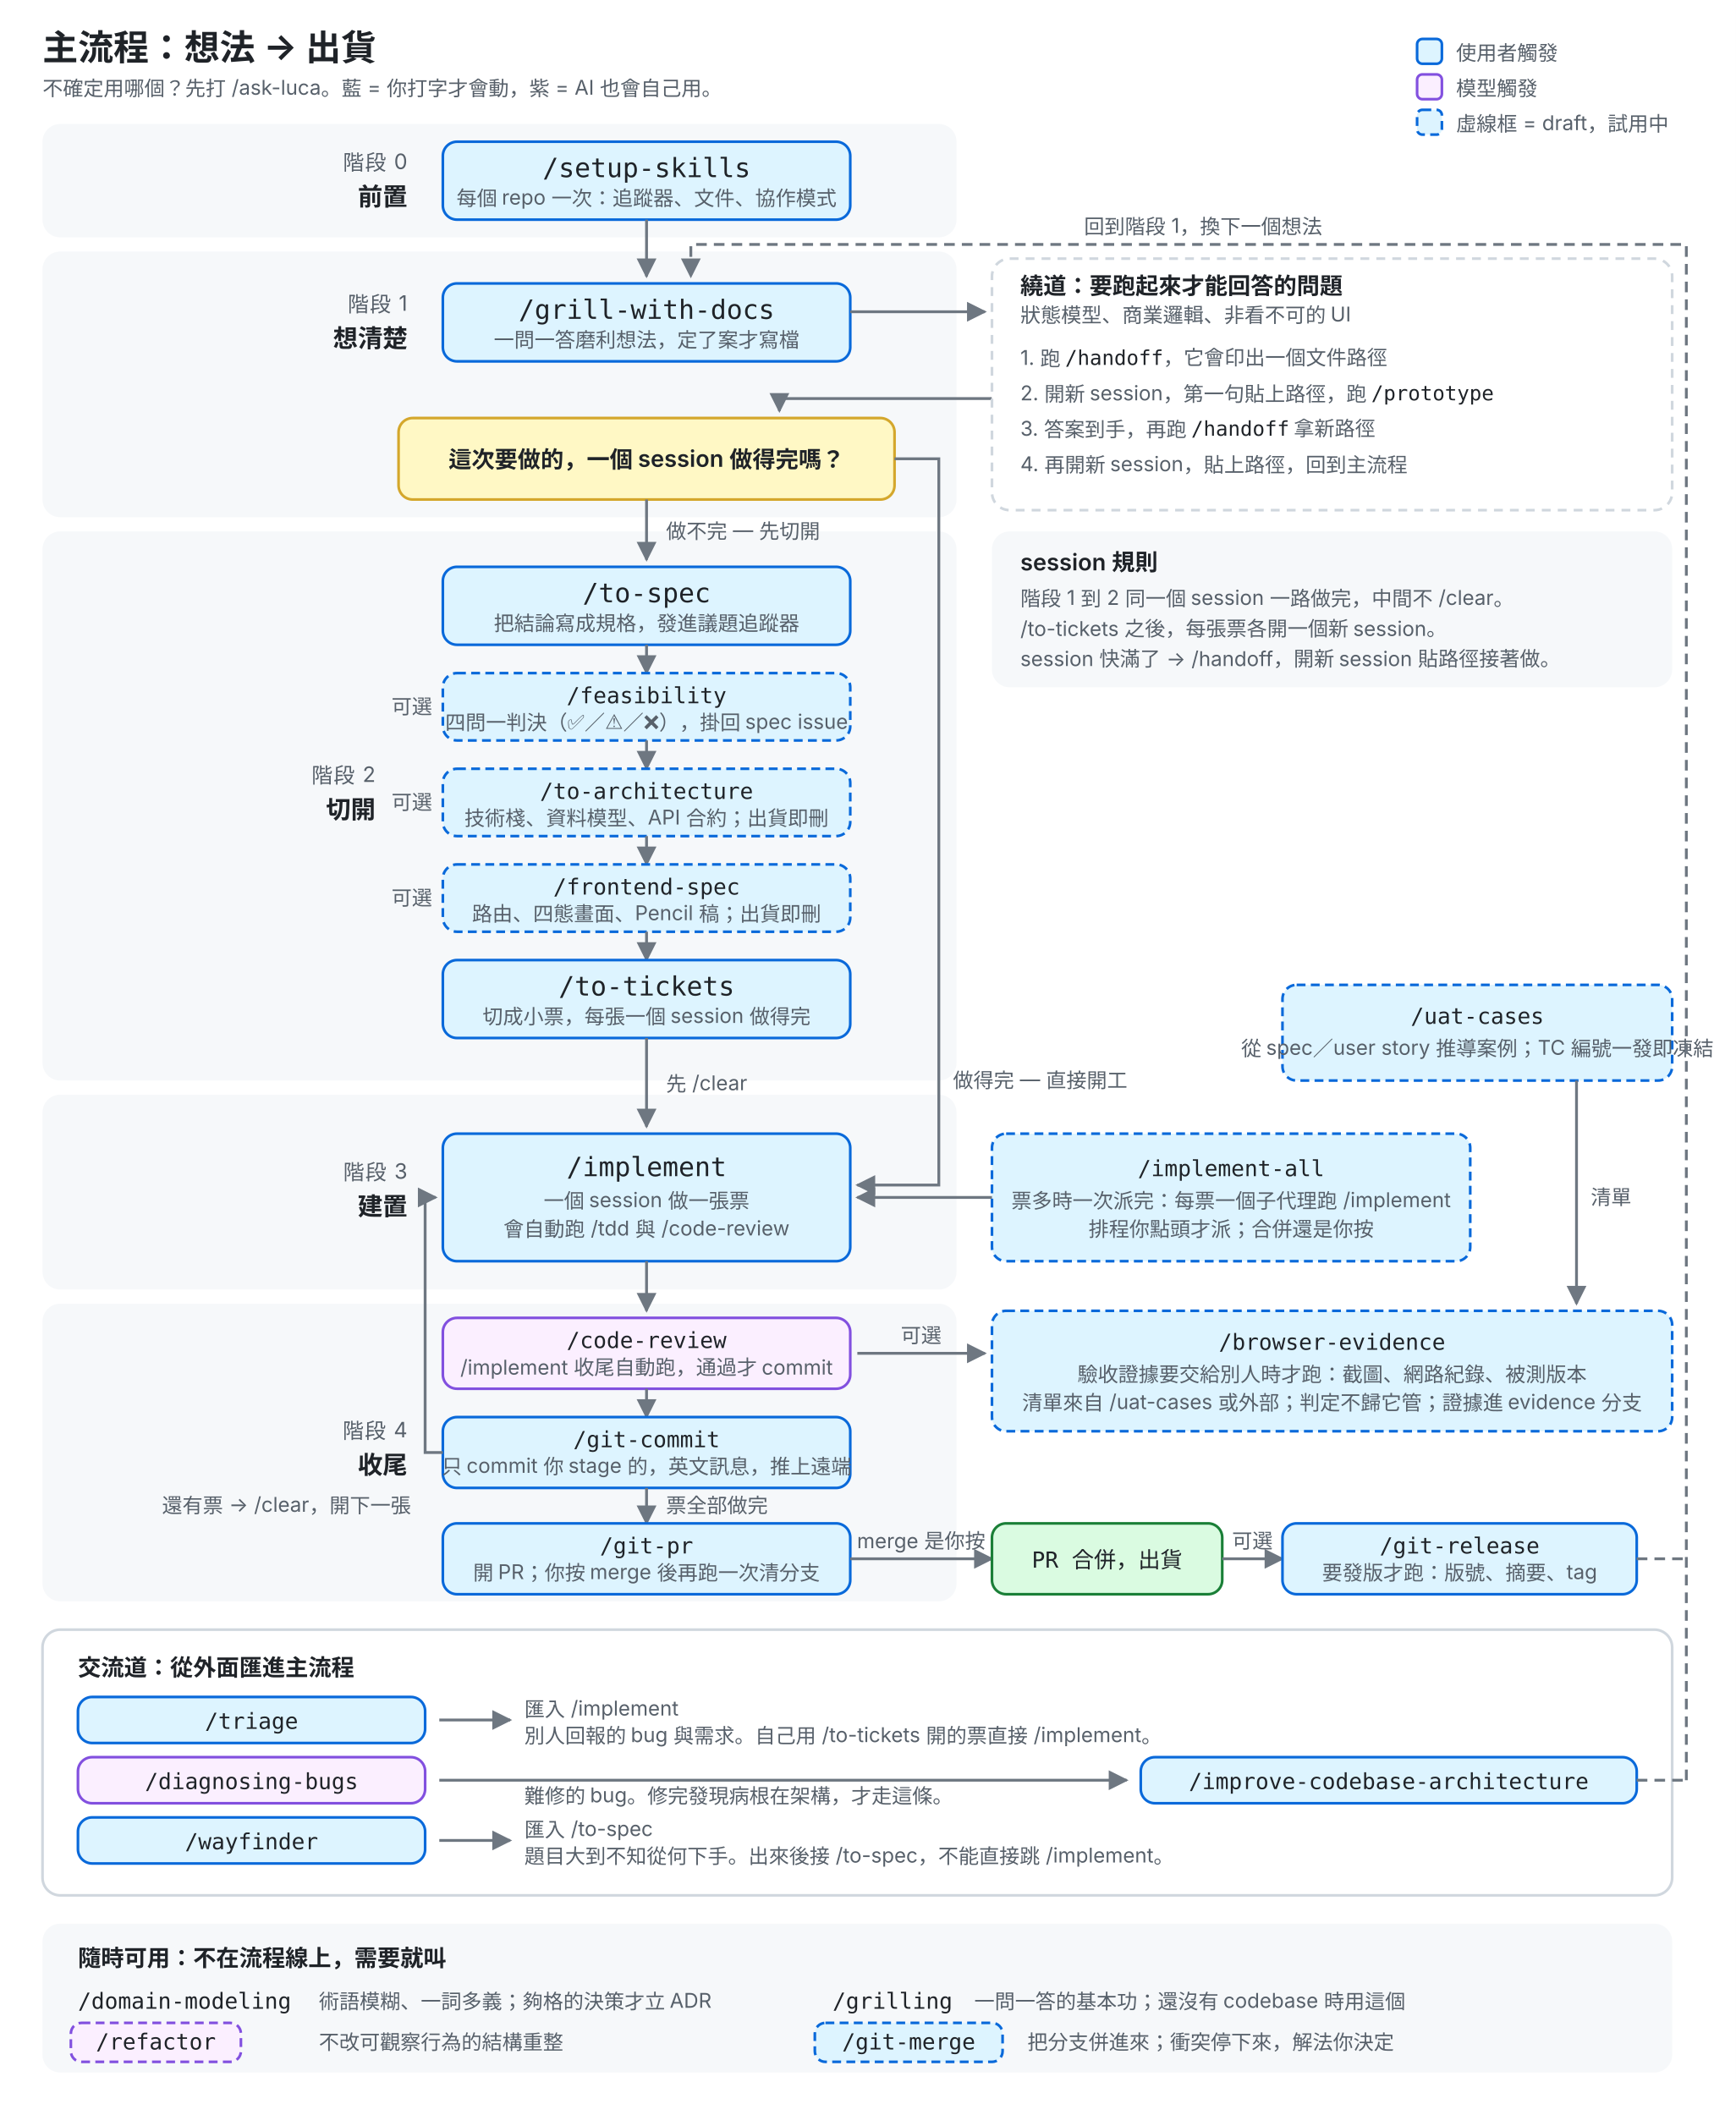
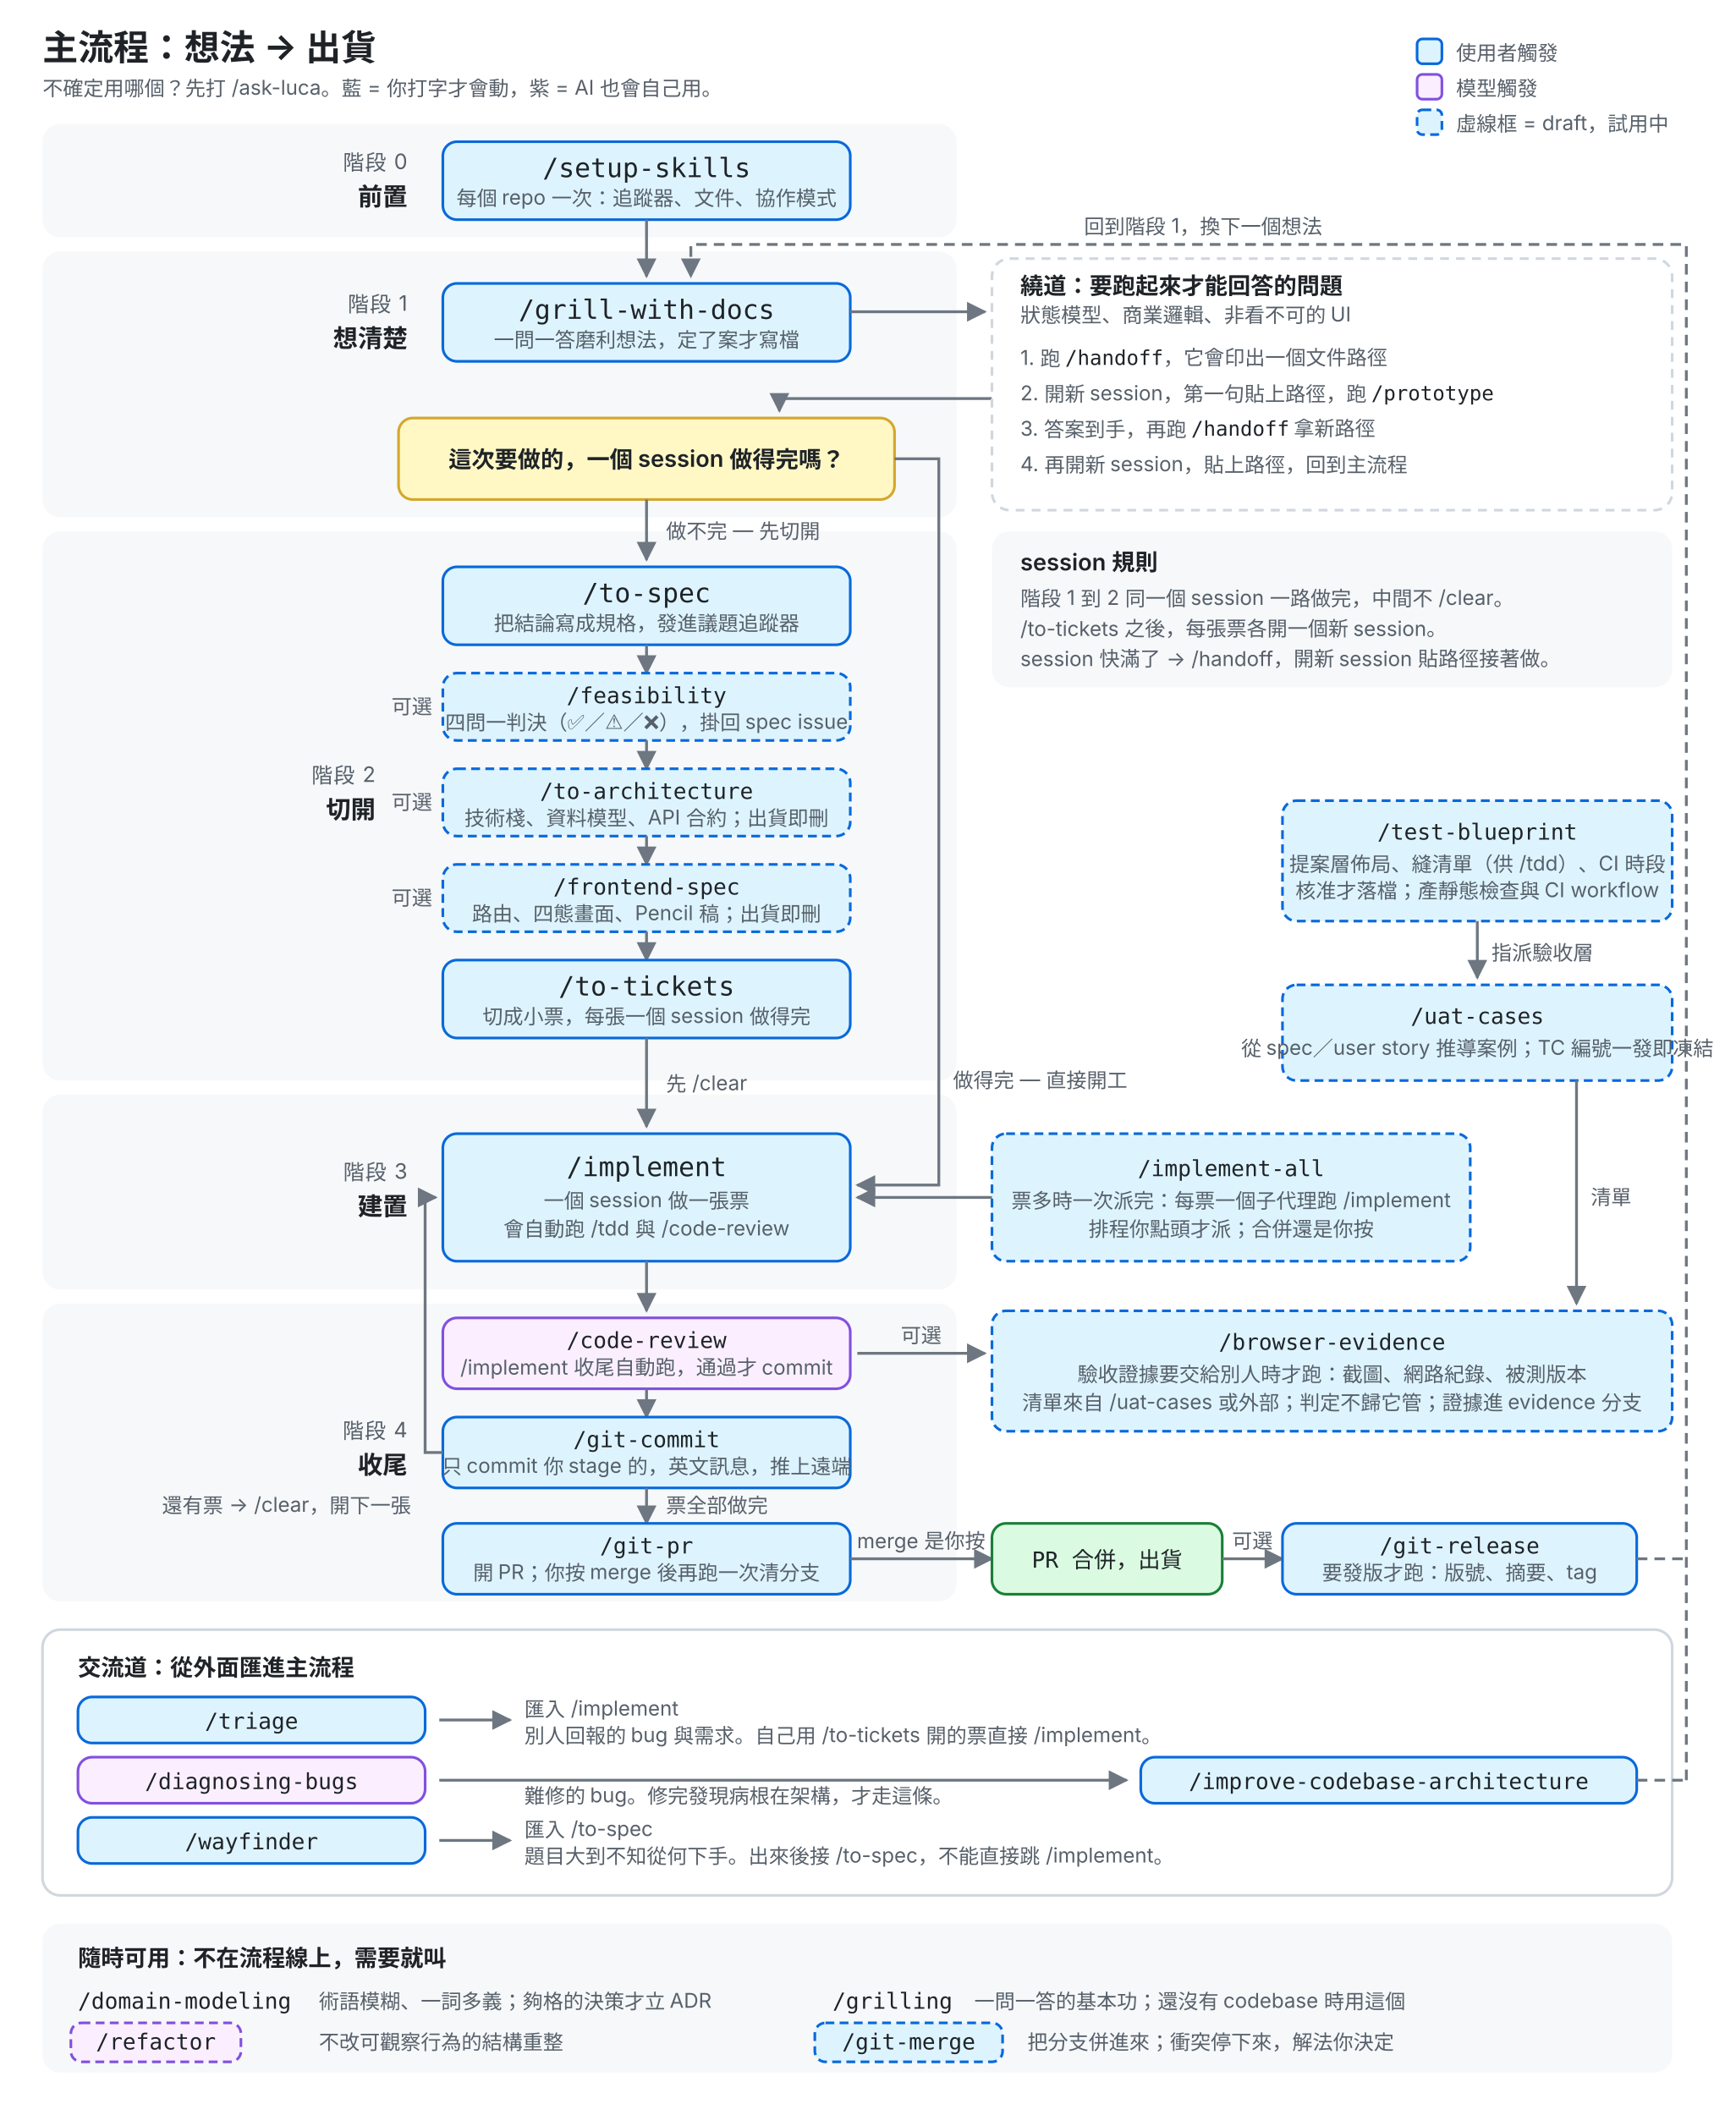
<svg xmlns="http://www.w3.org/2000/svg" width="980" height="1194" viewBox="0 0 980 1194" font-family="ui-sans-serif, -apple-system, 'Segoe UI', 'Noto Sans TC', 'Microsoft JhengHei', sans-serif">
  <defs>
    <marker id="arrow" viewBox="0 0 10 10" refX="9" refY="5" markerWidth="7" markerHeight="7" orient="auto-start-reverse">
      <path d="M 0 0 L 10 5 L 0 10 z" fill="#6e7781" />
    </marker>
    <style>
      .box  { stroke-width: 1.5; }
      .user { fill: #ddf4ff; stroke: #0969da; }
      .model{ fill: #fbefff; stroke: #8250df; }
      .draft{ stroke-dasharray: 5 3; }
      .skill{ font-family: ui-monospace, SFMono-Regular, Consolas, monospace; font-size: 15px; fill: #1f2328; }
      .skill-sm { font-family: ui-monospace, SFMono-Regular, Consolas, monospace; font-size: 12.5px; fill: #1f2328; }
      .mono { font-family: ui-monospace, SFMono-Regular, Consolas, monospace; fill: #1f2328; }
      .sub  { font-size: 11.5px; fill: #57606a; }
      .band-label { font-size: 12px; fill: #57606a; letter-spacing: 0.5px; }
      .band-name  { font-size: 14px; fill: #1f2328; font-weight: 600; }
      .edge { stroke: #6e7781; stroke-width: 1.6; fill: none; marker-end: url(#arrow); }
      .edge-label { font-size: 11.5px; fill: #57606a; }
      .panel-title { font-size: 13px; fill: #1f2328; font-weight: 600; }
      .note { font-size: 11.5px; fill: #57606a; }
    </style>
  </defs>
  <rect width="980" height="1194" fill="#ffffff" />
  <text x="24" y="34" font-size="20" font-weight="700" fill="#1f2328">主流程：想法 → 出貨</text>
  <text x="24" y="54" class="note">不確定用哪個？先打 /ask-luca。藍 = 你打字才會動，紫 = AI 也會自己用。</text>
  <rect x="800" y="22" width="14" height="14" rx="3" class="box user" />
  <text x="822" y="34" class="note">使用者觸發</text>
  <rect x="800" y="42" width="14" height="14" rx="3" class="box model" />
  <text x="822" y="54" class="note">模型觸發</text>
  <rect x="800" y="62" width="14" height="14" rx="3" class="box user draft" />
  <text x="822" y="74" class="note">虛線框 = draft，試用中</text>
  <rect x="24" y="70" width="516" height="64" rx="10" fill="#f6f8fa" />
  <rect x="24" y="142" width="516" height="150" rx="10" fill="#f6f8fa" />
  <rect x="24" y="300" width="516" height="310" rx="10" fill="#f6f8fa" />
  <rect x="24" y="618" width="516" height="110" rx="10" fill="#f6f8fa" />
  <rect x="24" y="736" width="516" height="168" rx="10" fill="#f6f8fa" />
  <text x="230" y="96" text-anchor="end" class="band-label">階段 0</text>
  <text x="230" y="116" text-anchor="end" class="band-name">前置</text>
  <text x="230" y="176" text-anchor="end" class="band-label">階段 1</text>
  <text x="230" y="196" text-anchor="end" class="band-name">想清楚</text>
  <text x="212" y="442" text-anchor="end" class="band-label">階段 2</text>
  <text x="212" y="462" text-anchor="end" class="band-name">切開</text>
  <text x="230" y="666" text-anchor="end" class="band-label">階段 3</text>
  <text x="230" y="686" text-anchor="end" class="band-name">建置</text>
  <text x="230" y="812" text-anchor="end" class="band-label">階段 4</text>
  <text x="230" y="832" text-anchor="end" class="band-name">收尾</text>
  <rect x="250" y="80" width="230" height="44" rx="8" class="box user" />
  <text x="365" y="100" text-anchor="middle" class="skill">/setup-skills</text>
  <text x="365" y="116" text-anchor="middle" class="sub">每個 repo 一次：追蹤器、文件、協作模式</text>
  <path d="M 365 124 L 365 156" class="edge" />
  <rect x="250" y="160" width="230" height="44" rx="8" class="box user" />
  <text x="365" y="180" text-anchor="middle" class="skill">/grill-with-docs</text>
  <text x="365" y="196" text-anchor="middle" class="sub">一問一答磨利想法，定了案才寫檔</text>
  <path d="M 480 176 L 556 176" class="edge" />
  <path d="M 560 225 L 440 225 L 440 232" class="edge" />
  <rect x="225" y="236" width="280" height="46" rx="8" fill="#fff8c5" stroke="#d4a72c" stroke-width="1.5" />
  <text x="365" y="264" text-anchor="middle" font-size="13" font-weight="600" fill="#1f2328">這次要做的，一個 session 做得完嗎？</text>
  <path d="M 365 282 L 365 316" class="edge" />
  <text x="376" y="304" class="edge-label">做不完 — 先切開</text>
  <path d="M 505 259 L 530 259 L 530 669 L 484 669" class="edge" />
  <text x="538" y="614" class="edge-label">做得完 — 直接開工</text>
  <rect x="250" y="320" width="230" height="44" rx="8" class="box user" />
  <text x="365" y="340" text-anchor="middle" class="skill">/to-spec</text>
  <text x="365" y="356" text-anchor="middle" class="sub">把結論寫成規格，發進議題追蹤器</text>
  <path d="M 365 364 L 365 380" class="edge" />
  <rect x="250" y="380" width="230" height="38" rx="8" class="box user draft" />
  <text x="365" y="397" text-anchor="middle" class="skill-sm">/feasibility</text>
  <text x="365" y="412" text-anchor="middle" class="sub">四問一判決（✅／⚠️／❌），掛回 spec issue</text>
  <text x="244" y="403" text-anchor="end" class="edge-label">可選</text>
  <path d="M 365 418 L 365 434" class="edge" />
  <rect x="250" y="434" width="230" height="38" rx="8" class="box user draft" />
  <text x="365" y="451" text-anchor="middle" class="skill-sm">/to-architecture</text>
  <text x="365" y="466" text-anchor="middle" class="sub">技術棧、資料模型、API 合約；出貨即刪</text>
  <text x="244" y="457" text-anchor="end" class="edge-label">可選</text>
  <path d="M 365 472 L 365 488" class="edge" />
  <rect x="250" y="488" width="230" height="38" rx="8" class="box user draft" />
  <text x="365" y="505" text-anchor="middle" class="skill-sm">/frontend-spec</text>
  <text x="365" y="520" text-anchor="middle" class="sub">路由、四態畫面、Pencil 稿；出貨即刪</text>
  <text x="244" y="511" text-anchor="end" class="edge-label">可選</text>
  <path d="M 365 526 L 365 542" class="edge" />
  <rect x="250" y="542" width="230" height="44" rx="8" class="box user" />
  <text x="365" y="562" text-anchor="middle" class="skill">/to-tickets</text>
  <text x="365" y="578" text-anchor="middle" class="sub">切成小票，每張一個 session 做得完</text>
  <path d="M 365 586 L 365 636" class="edge" />
  <text x="376" y="616" class="edge-label">先 /clear</text>
+   <rect x="724" y="452" width="220" height="68" rx="8" class="box user draft" />
+   <text x="834" y="474" text-anchor="middle" class="skill-sm">/test-blueprint</text>
+   <text x="834" y="492" text-anchor="middle" class="sub">提案層佈局、縫清單（供 /tdd）、CI 時段</text>
+   <text x="834" y="507" text-anchor="middle" class="sub">核准才落檔；產靜態檢查與 CI workflow</text>
+   <path d="M 834 520 L 834 552" class="edge" />
+   <text x="842" y="542" class="edge-label">指派驗收層</text>
  <rect x="724" y="556" width="220" height="54" rx="8" class="box user draft" />
  <text x="834" y="578" text-anchor="middle" class="skill-sm">/uat-cases</text>
  <text x="834" y="596" text-anchor="middle" class="sub">從 spec／user story 推導案例；TC 編號一發即凍結</text>
  <path d="M 890 610 L 890 736" class="edge" />
  <text x="898" y="680" class="edge-label">清單</text>
  <rect x="250" y="640" width="230" height="72" rx="8" class="box user" />
  <text x="365" y="664" text-anchor="middle" class="skill">/implement</text>
  <text x="365" y="682" text-anchor="middle" class="sub">一個 session 做一張票</text>
  <text x="365" y="698" text-anchor="middle" class="sub">會自動跑 /tdd 與 /code-review</text>
  <path d="M 365 712 L 365 740" class="edge" />
  <rect x="560" y="640" width="270" height="72" rx="8" class="box user draft" />
  <text x="695" y="664" text-anchor="middle" class="skill-sm">/implement-all</text>
  <text x="695" y="682" text-anchor="middle" class="sub">票多時一次派完：每票一個子代理跑 /implement</text>
  <text x="695" y="698" text-anchor="middle" class="sub">排程你點頭才派；合併還是你按</text>
  <path d="M 560 676 L 484 676" class="edge" />
  <rect x="250" y="744" width="230" height="40" rx="8" class="box model" />
  <text x="365" y="761" text-anchor="middle" class="skill-sm">/code-review</text>
  <text x="365" y="776" text-anchor="middle" class="sub">/implement 收尾自動跑，通過才 commit</text>
  <path d="M 365 784 L 365 800" class="edge" />
  <rect x="560" y="740" width="384" height="68" rx="8" class="box user draft" />
  <text x="752" y="762" text-anchor="middle" class="skill-sm">/browser-evidence</text>
  <text x="752" y="780" text-anchor="middle" class="sub">驗收證據要交給別人時才跑：截圖、網路紀錄、被測版本</text>
  <text x="752" y="796" text-anchor="middle" class="sub">清單來自 /uat-cases 或外部；判定不歸它管；證據進 evidence 分支</text>
  <path d="M 484 764 L 556 764" class="edge" />
  <text x="520" y="758" text-anchor="middle" class="edge-label">可選</text>
  <rect x="250" y="800" width="230" height="40" rx="8" class="box user" />
  <text x="365" y="817" text-anchor="middle" class="skill-sm">/git-commit</text>
  <text x="365" y="832" text-anchor="middle" class="sub">只 commit 你 stage 的，英文訊息，推上遠端</text>
  <path d="M 365 840 L 365 860" class="edge" />
  <text x="376" y="854" class="edge-label">票全部做完</text>
  <rect x="250" y="860" width="230" height="40" rx="8" class="box user" />
  <text x="365" y="877" text-anchor="middle" class="skill-sm">/git-pr</text>
  <text x="365" y="892" text-anchor="middle" class="sub">開 PR；你按 merge 後再跑一次清分支</text>
  <path d="M 250 820 L 240 820 L 240 676 L 246 676" class="edge" />
  <text x="232" y="854" text-anchor="end" class="edge-label">還有票 → /clear，開下一張</text>
  <path d="M 480 880 L 560 880" class="edge" />
  <text x="520" y="874" text-anchor="middle" class="edge-label">merge 是你按</text>
  <rect x="560" y="860" width="130" height="40" rx="8" fill="#dafbe1" stroke="#1a7f37" stroke-width="1.5" />
  <text x="625" y="885" text-anchor="middle" class="skill-sm">PR 合併，出貨</text>
  <path d="M 690 880 L 724 880" class="edge" />
  <text x="707" y="874" text-anchor="middle" class="edge-label">可選</text>
  <rect x="724" y="860" width="200" height="40" rx="8" class="box user" />
  <text x="824" y="877" text-anchor="middle" class="skill-sm">/git-release</text>
  <text x="824" y="892" text-anchor="middle" class="sub">要發版才跑：版號、摘要、tag</text>
  <rect x="560" y="146" width="384" height="142" rx="10" fill="#ffffff" stroke="#d0d7de" stroke-width="1.5" stroke-dasharray="5 4" />
  <text x="576" y="166" class="panel-title">繞道：要跑起來才能回答的問題</text>
  <text x="576" y="182" class="note">狀態模型、商業邏輯、非看不可的 UI</text>
  <text x="576" y="206" class="note">1. 跑 <tspan class="mono">/handoff</tspan>，它會印出一個文件路徑</text>
  <text x="576" y="226" class="note">2. 開新 session，第一句貼上路徑，跑 <tspan class="mono">/prototype</tspan>
  </text>
  <text x="576" y="246" class="note">3. 答案到手，再跑 <tspan class="mono">/handoff</tspan> 拿新路徑</text>
  <text x="576" y="266" class="note">4. 再開新 session，貼上路徑，回到主流程</text>
  <rect x="560" y="300" width="384" height="88" rx="10" fill="#f6f8fa" />
  <text x="576" y="322" class="panel-title">session 規則</text>
  <text x="576" y="342" class="note">階段 1 到 2 同一個 session 一路做完，中間不 /clear。</text>
  <text x="576" y="359" class="note">/to-tickets 之後，每張票各開一個新 session。</text>
  <text x="576" y="376" class="note">session 快滿了 → /handoff，開新 session 貼路徑接著做。</text>
  <rect x="24" y="920" width="920" height="150" rx="10" fill="#ffffff" stroke="#d0d7de" stroke-width="1.5" />
  <text x="44" y="946" class="panel-title">交流道：從外面匯進主流程</text>
  <rect x="44" y="958" width="196" height="26" rx="8" class="box user" />
  <text x="142" y="976" text-anchor="middle" class="skill-sm">/triage</text>
  <path d="M 248 971 L 288 971" class="edge" />
  <text x="296" y="969" class="note">匯入 /implement</text>
  <text x="296" y="984" class="note">別人回報的 bug 與需求。自己用 /to-tickets 開的票直接 /implement。</text>
  <rect x="44" y="992" width="196" height="26" rx="8" class="box model" />
  <text x="142" y="1010" text-anchor="middle" class="skill-sm">/diagnosing-bugs</text>
  <path d="M 248 1005 L 636 1005" class="edge" />
  <text x="296" y="1018" class="note">難修的 bug。修完發現病根在架構，才走這條。</text>
  <rect x="644" y="992" width="280" height="26" rx="8" class="box user" />
  <text x="784" y="1010" text-anchor="middle" class="skill-sm">/improve-codebase-architecture</text>
  <rect x="44" y="1026" width="196" height="26" rx="8" class="box user" />
  <text x="142" y="1044" text-anchor="middle" class="skill-sm">/wayfinder</text>
  <path d="M 248 1039 L 288 1039" class="edge" />
  <text x="296" y="1037" class="note">匯入 /to-spec</text>
  <text x="296" y="1052" class="note">題目大到不知從何下手。出來後接 /to-spec，不能直接跳 /implement。</text>
  <path d="M 924 880 L 952 880" class="edge" style="marker-end:none" stroke-dasharray="6 4" />
  <path d="M 924 1005 L 952 1005" class="edge" style="marker-end:none" stroke-dasharray="6 4" />
  <path d="M 952 1005 L 952 138 L 390 138 L 390 156" class="edge" stroke-dasharray="6 4" />
  <text x="612" y="132" class="edge-label">回到階段 1，換下一個想法</text>
  <rect x="24" y="1086" width="920" height="84" rx="10" fill="#f6f8fa" />
  <text x="44" y="1110" class="panel-title">隨時可用：不在流程線上，需要就叫</text>
  <text x="44" y="1134" class="skill-sm">/domain-modeling</text>
  <text x="180" y="1134" class="note">術語模糊、一詞多義；夠格的決策才立 ADR</text>
  <text x="470" y="1134" class="skill-sm">/grilling</text>
  <text x="550" y="1134" class="note">一問一答的基本功；還沒有 codebase 時用這個</text>
  <rect x="40" y="1142" width="96" height="22" rx="6" class="box model draft" />
  <text x="88" y="1157" text-anchor="middle" class="skill-sm">/refactor</text>
  <text x="180" y="1157" class="note">不改可觀察行為的結構重整</text>
  <rect x="460" y="1142" width="106" height="22" rx="6" class="box user draft" />
  <text x="513" y="1157" text-anchor="middle" class="skill-sm">/git-merge</text>
  <text x="580" y="1157" class="note">把分支併進來；衝突停下來，解法你決定</text>
</svg>
